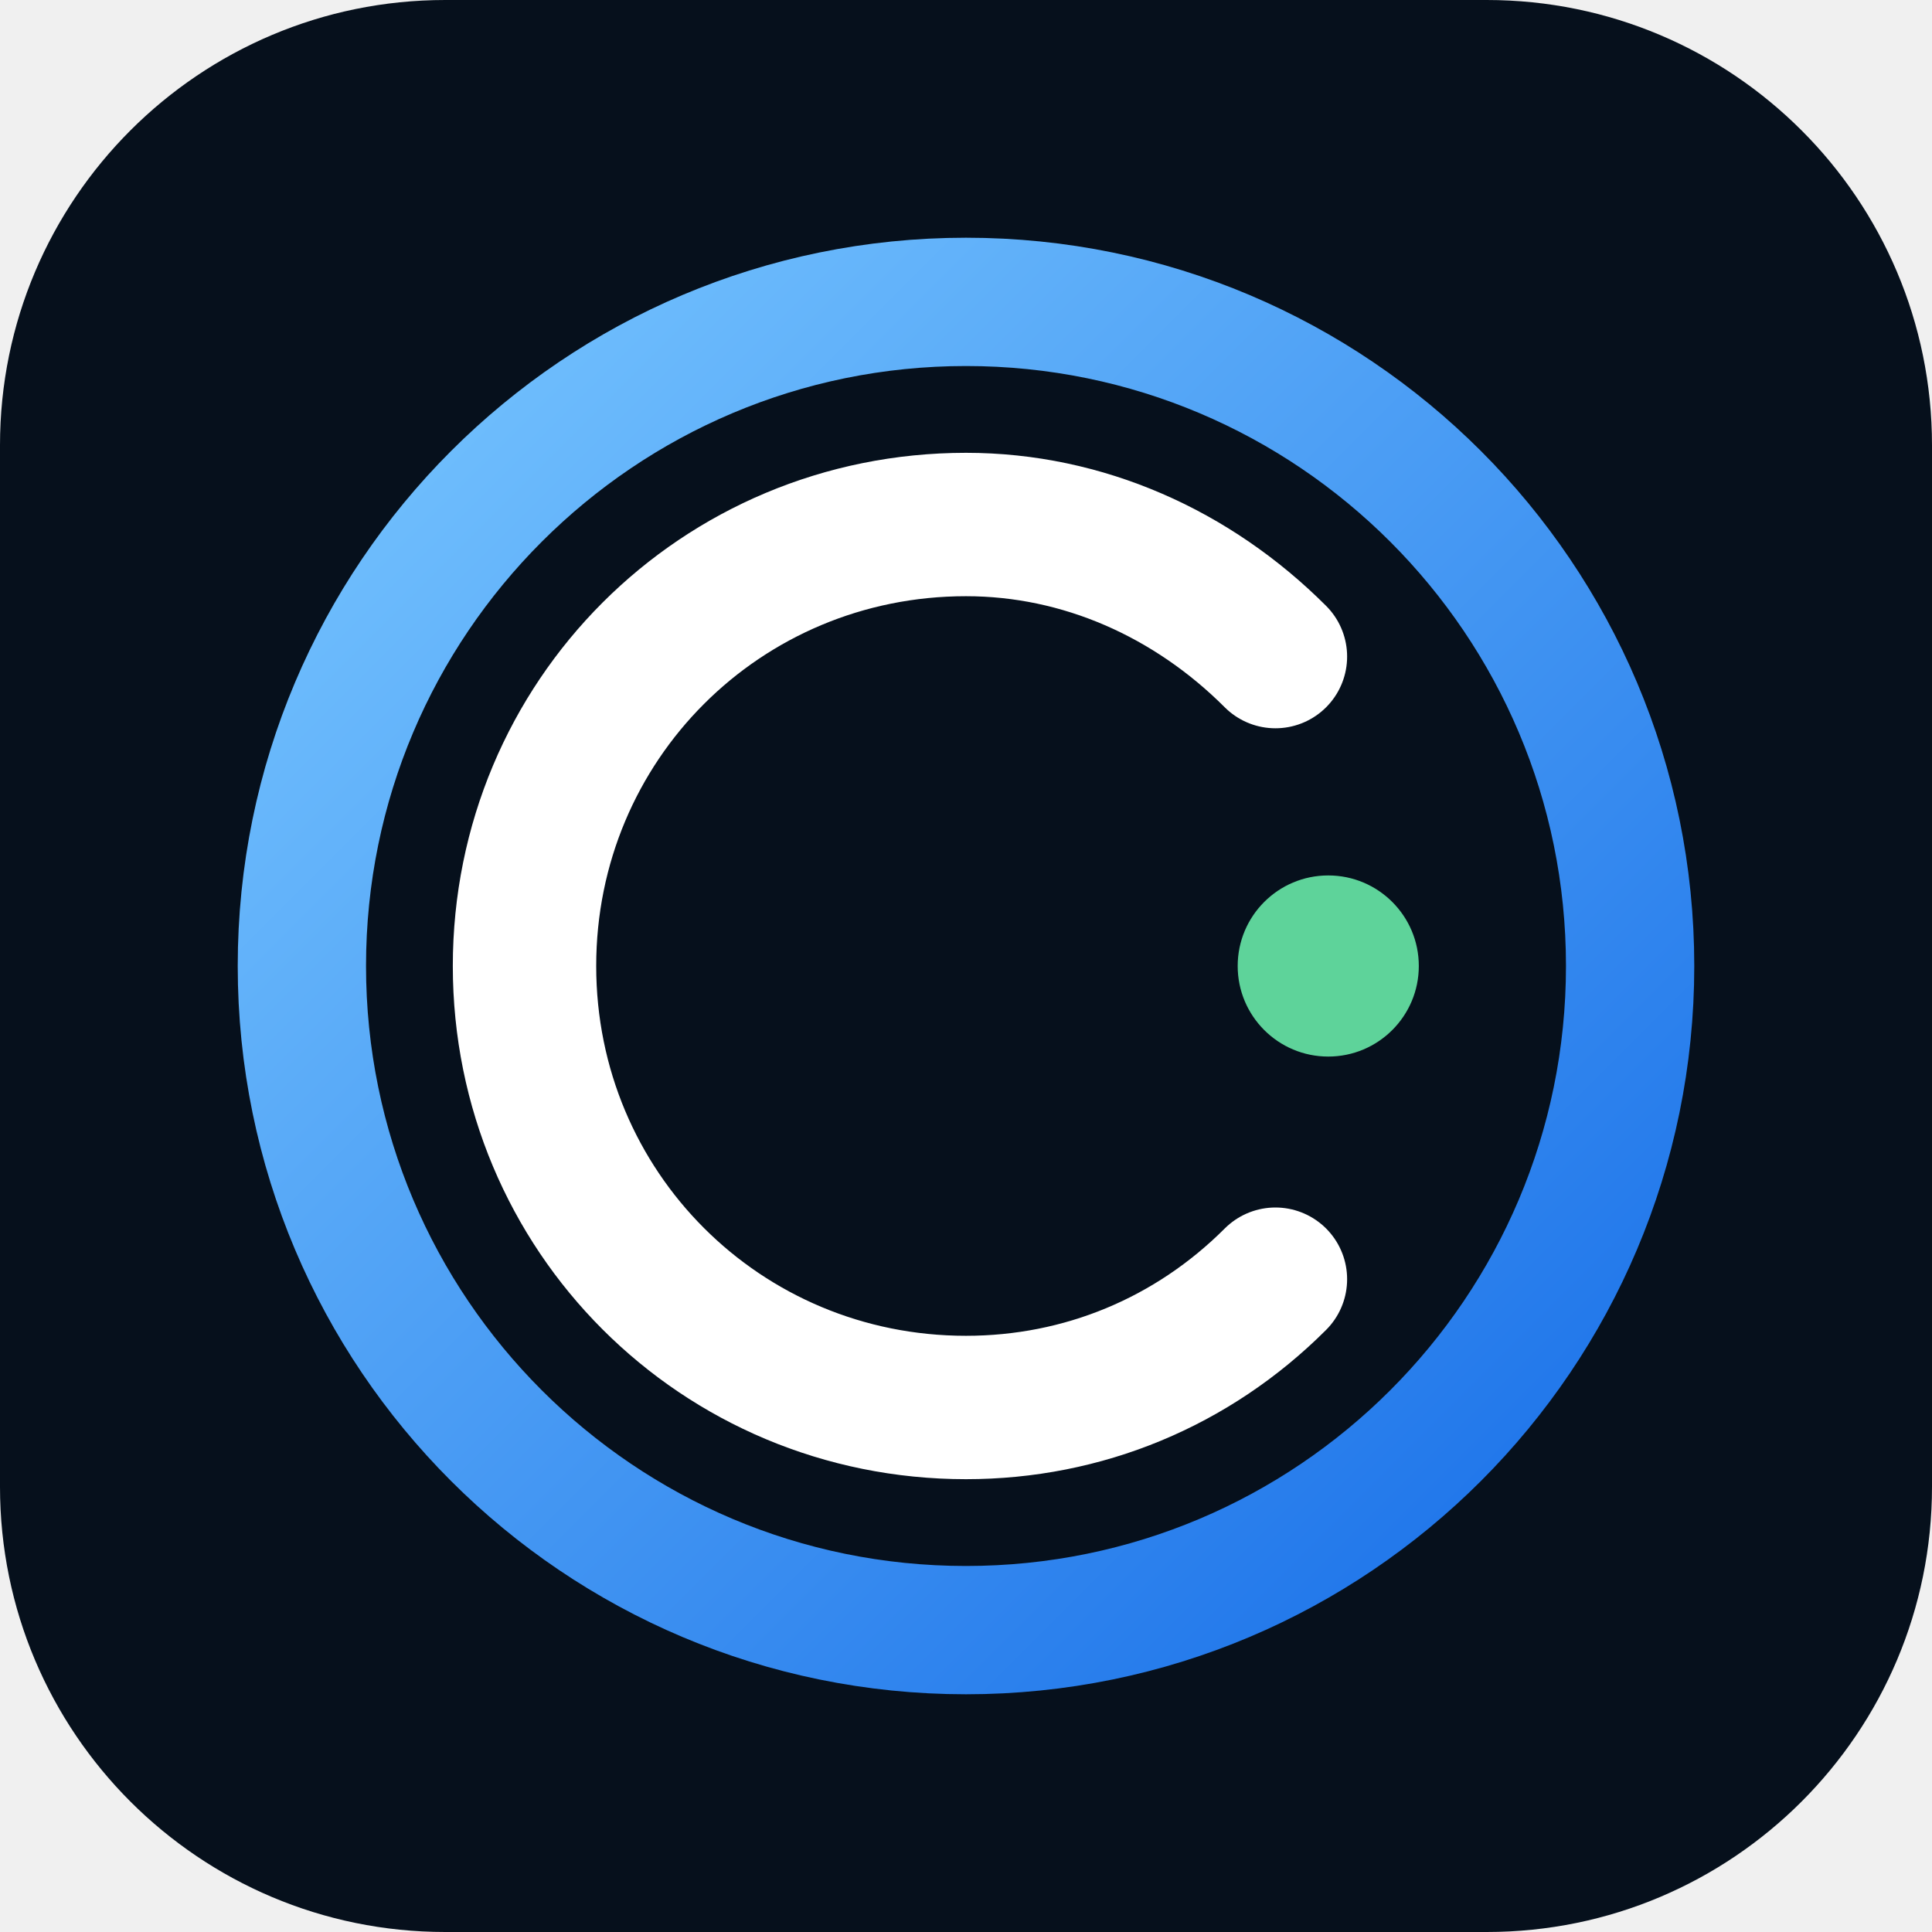
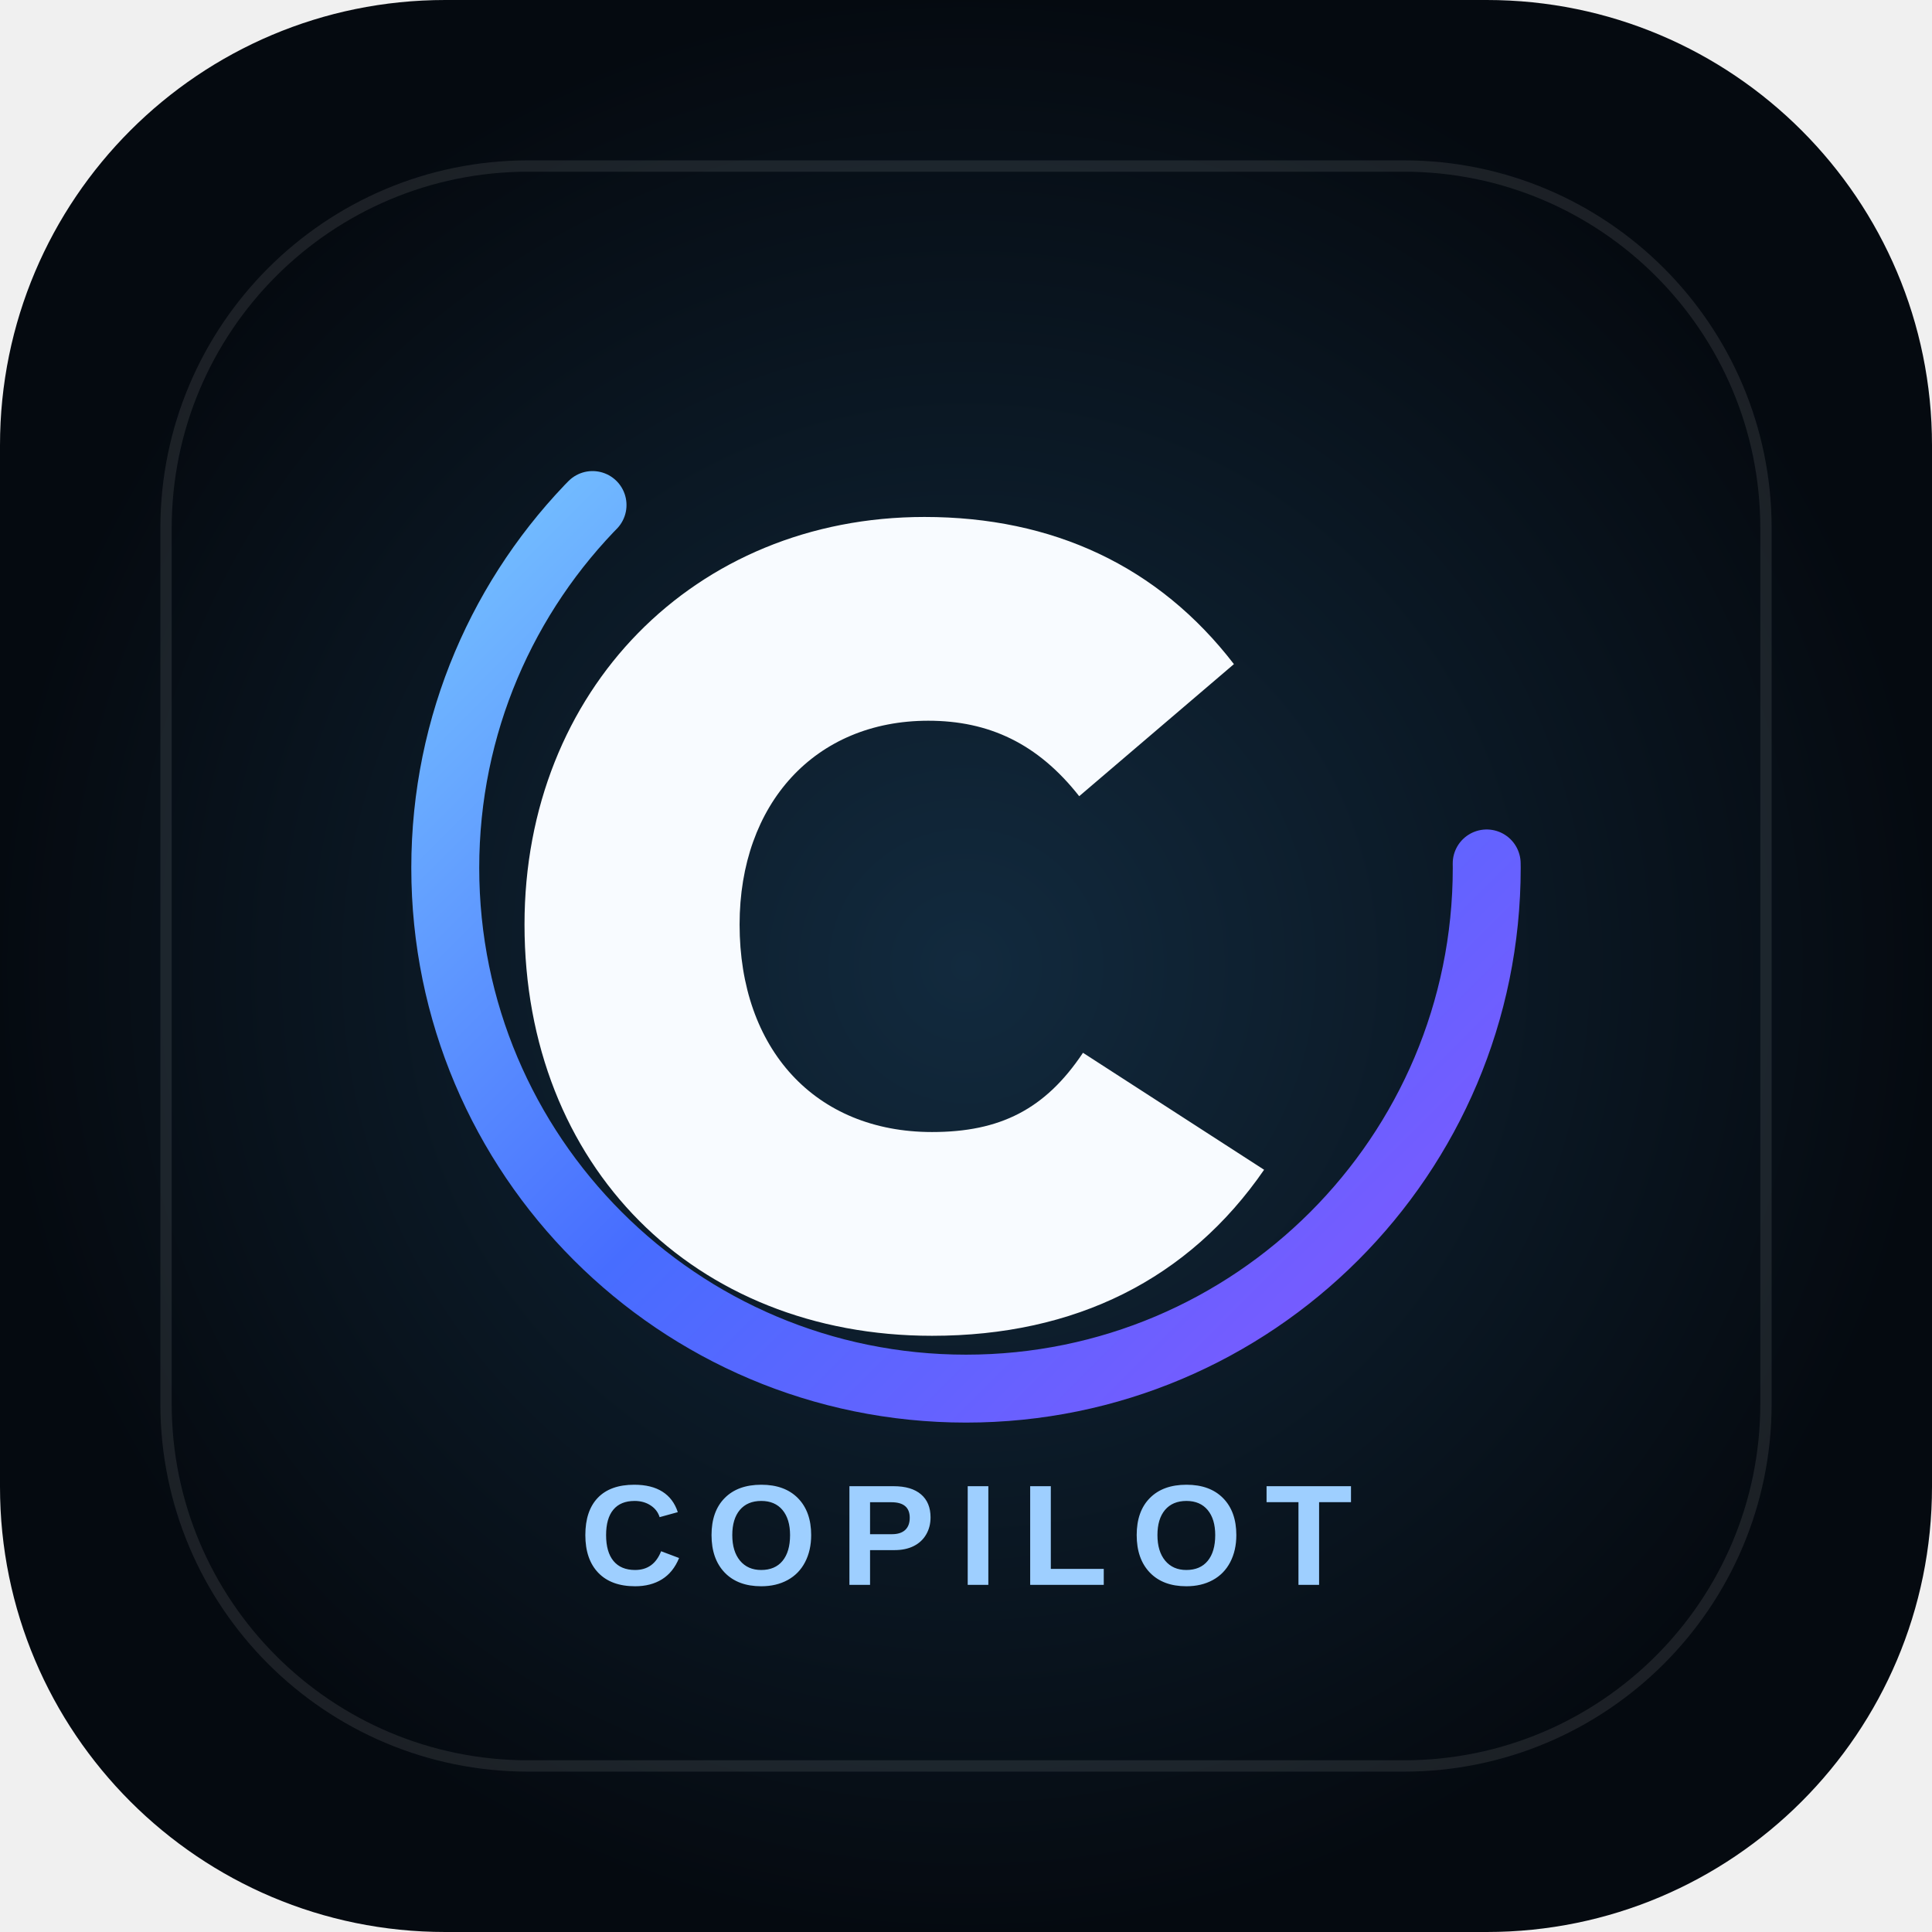
<svg xmlns="http://www.w3.org/2000/svg" viewBox="0 0 512 512">
  <defs>
    <linearGradient id="g" x1="0" y1="0" x2="1" y2="1">
-       <stop stop-color="#78c6ff" />
-       <stop offset="1" stop-color="#176ee8" />
+       <stop stop-color="#7ed1ff" />
+       <stop offset=".52" stop-color="#476dff" />
+       <stop offset="1" stop-color="#8556ff" />
    </linearGradient>
+     <radialGradient id="b">
+       <stop stop-color="#122a3e" />
+       <stop offset="1" stop-color="#050a10" />
+     </radialGradient>
  </defs>
-   <rect width="512" height="512" rx="118" fill="#06101c" />
-   <circle cx="256" cy="256" r="176" fill="none" stroke="url(#g)" stroke-width="34" />
-   <path d="M338 174c-22-22-51-35-82-35-65 0-117 52-117 117s52 117 117 117c31 0 60-12 82-34" fill="none" stroke="#fff" stroke-width="38" stroke-linecap="round" />
-   <circle cx="352" cy="256" r="24" fill="#5ed39a" />
+   <rect width="512" height="512" rx="118" fill="url(#b)" />
+   <rect x="44" y="44" width="424" height="424" rx="96" fill="none" stroke="#ffffff" stroke-opacity=".09" stroke-width="3" />
+   <circle cx="256" cy="230" r="138" fill="none" stroke="url(#g)" stroke-width="18" stroke-dasharray="540 326" stroke-linecap="round" />
+   <path d="M327 176c-20-26-48-39-82-39-61 0-106 46-106 108 0 64 45 109 108 109 38 0 68-15 88-44l-48-31c-10 15-22 21-40 21-31 0-51-22-51-55 0-32 20-54 50-54 16 0 29 6 40 20z" fill="#f8fbff" />
+   <text x="256" y="420" text-anchor="middle" fill="#9ecfff" font-family="-apple-system,Arial" font-size="38" font-weight="700" letter-spacing="6">COPILOT</text>
</svg>
